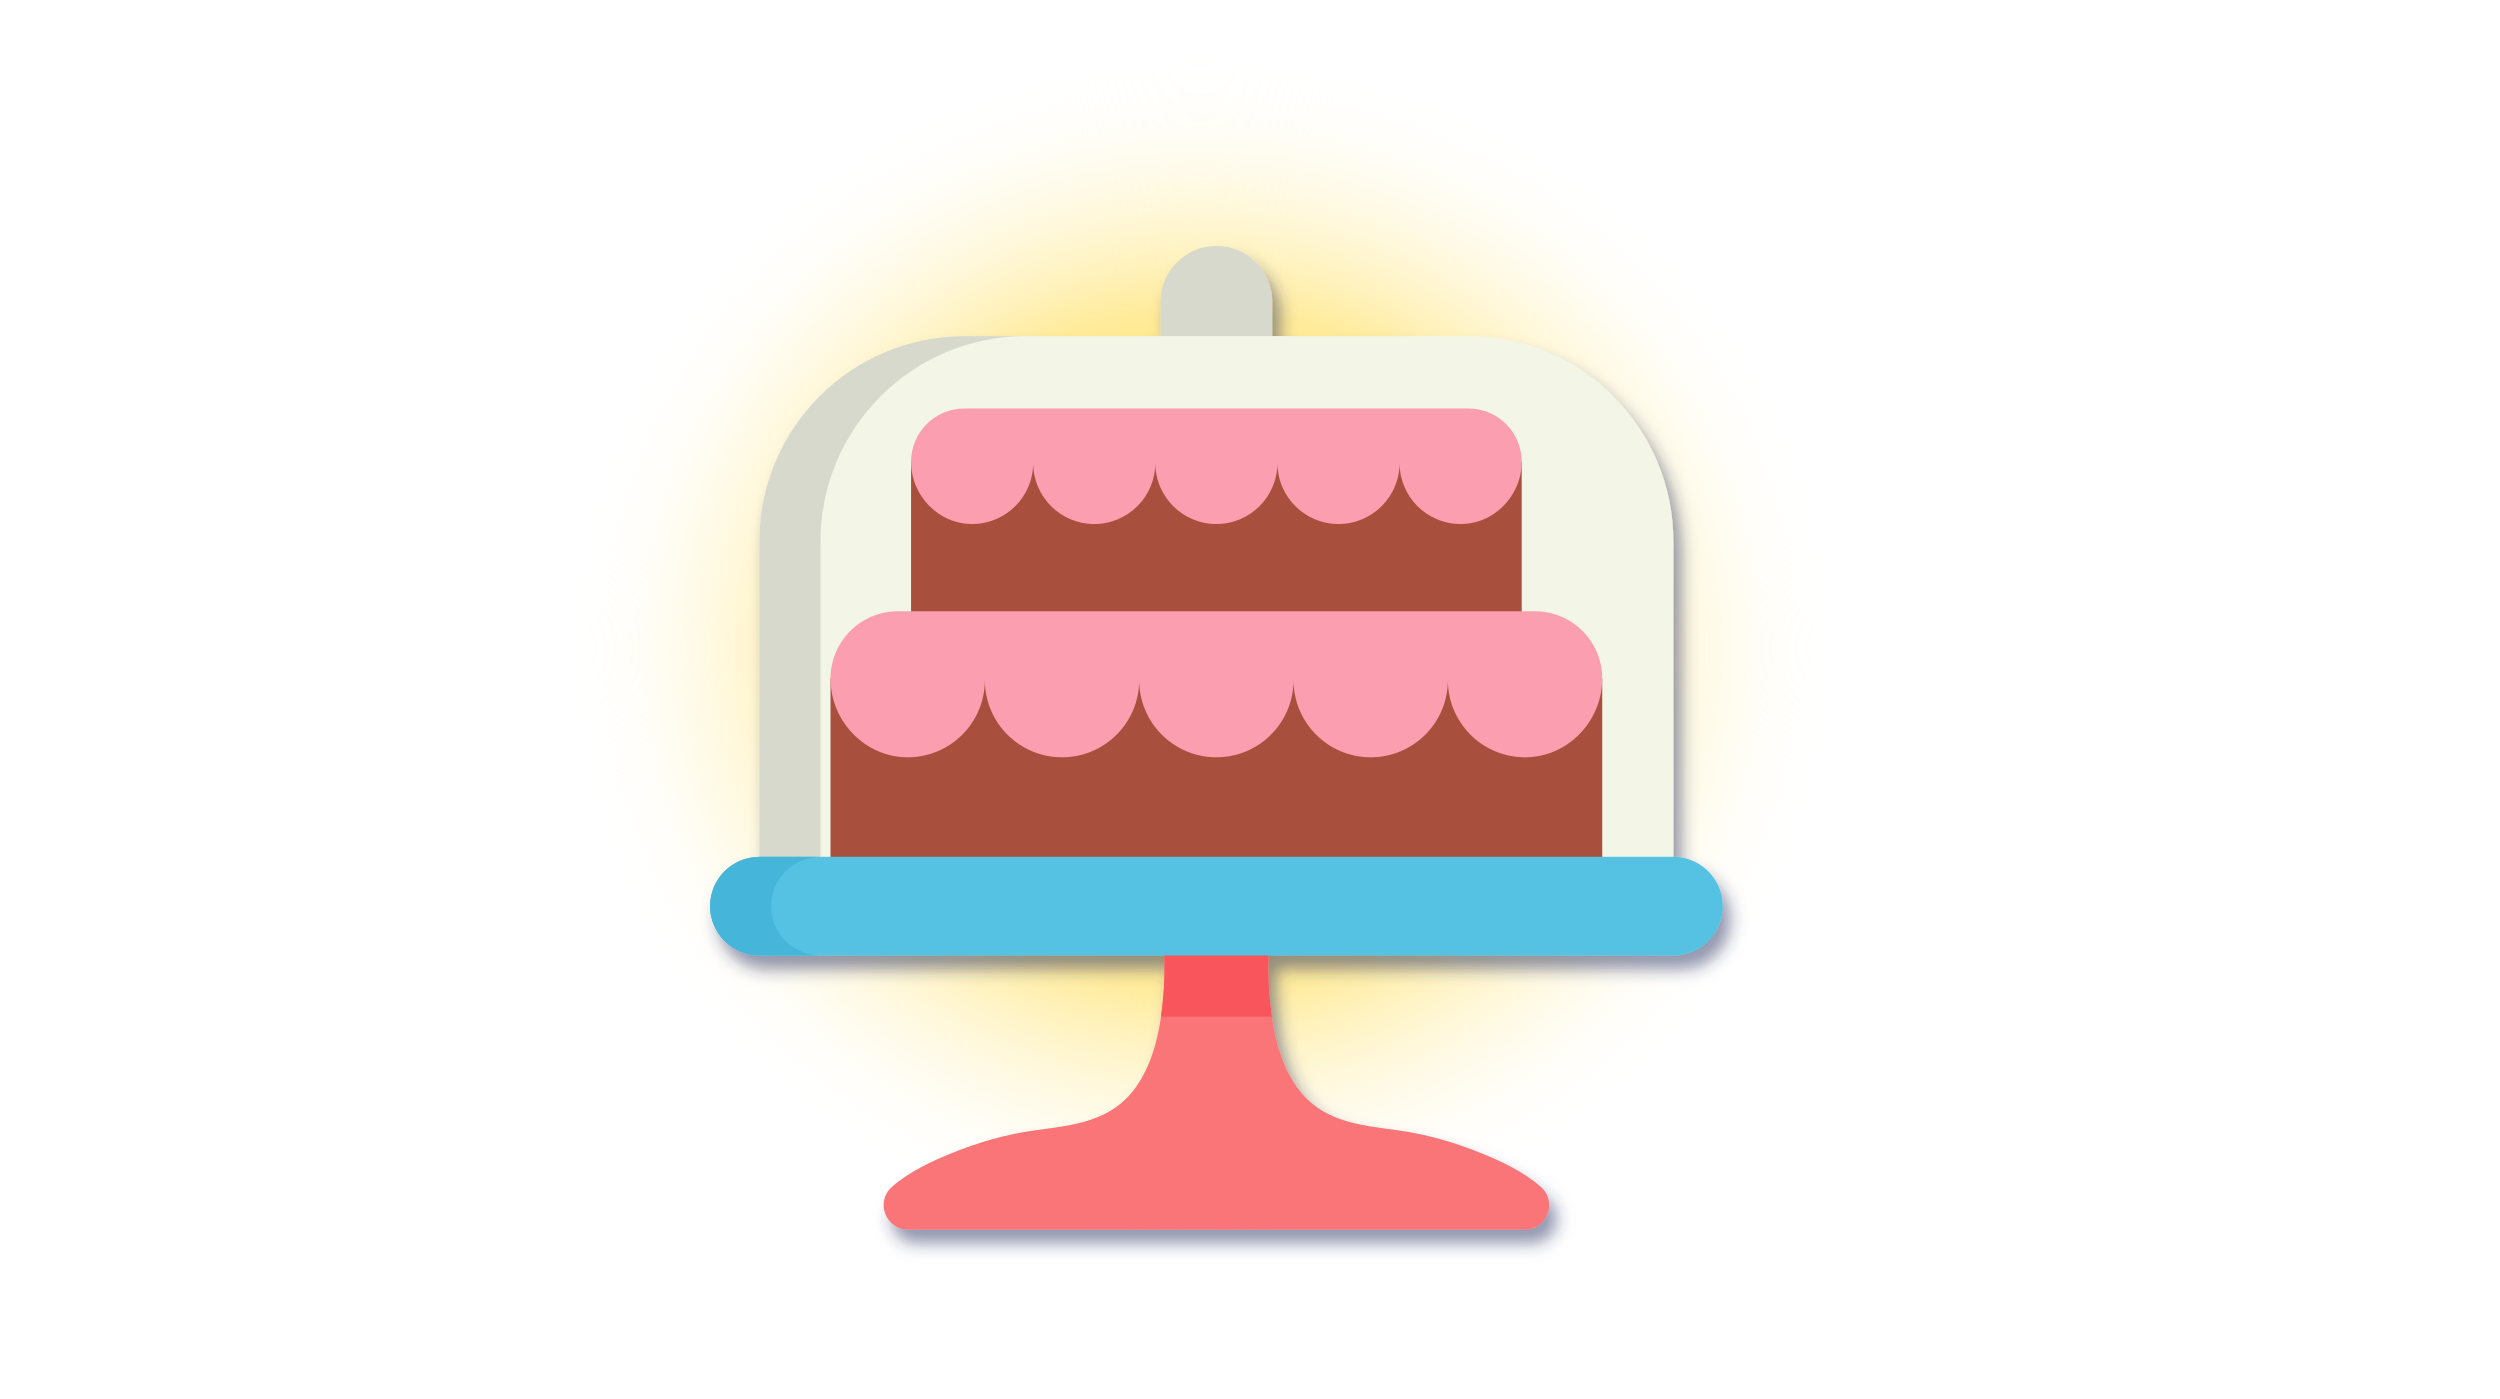
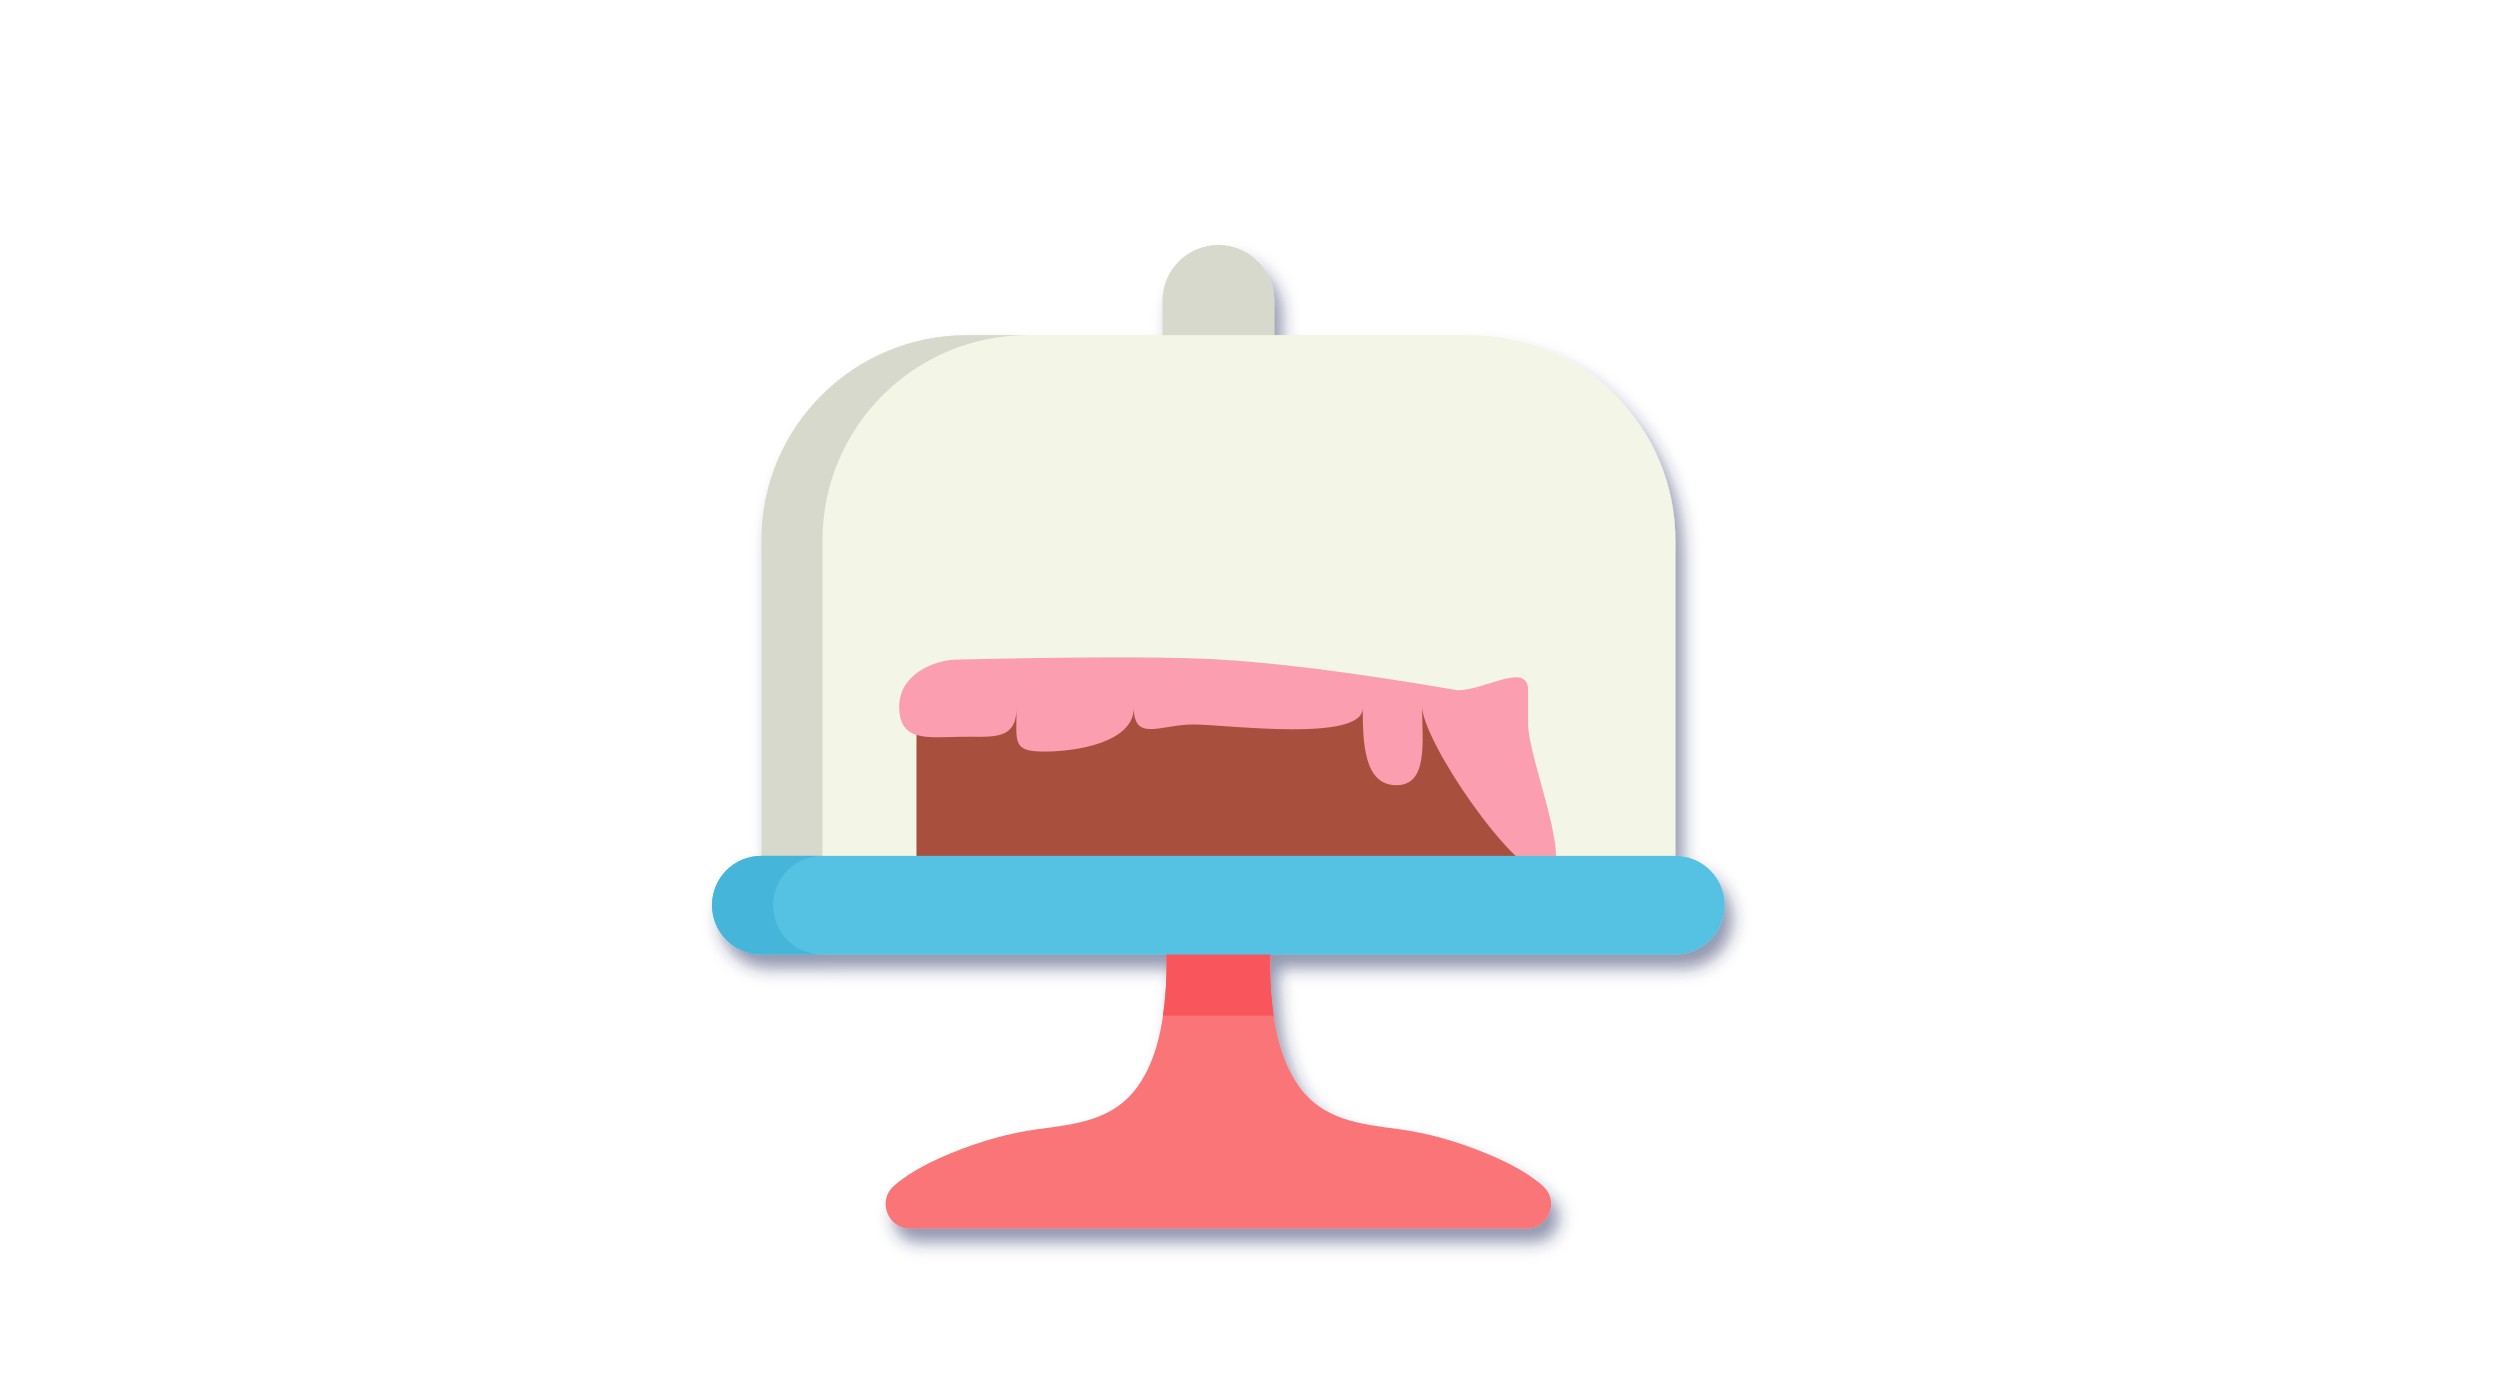
<svg xmlns="http://www.w3.org/2000/svg" width="1264px" height="707px" viewBox="0 0 1264 707" version="1.1">
  <defs>
-     <radialGradient cx="50%" cy="46.346%" fx="50%" fy="46.346%" r="42.923%" gradientTransform="translate(0.5,0.463457),rotate(-90),scale(1,1.073016),translate(-0.5,-0.463457)" id="radialGradient-1">
-       <stop stop-color="#FFDE55" offset="0%" />
-       <stop stop-color="#FFEB99" offset="56.606%" />
-       <stop stop-color="#FFFFFF" stop-opacity="0" offset="100%" />
-     </radialGradient>
-     <filter x="-5.8%" y="-5.9%" width="111.5%" height="111.8%" filterUnits="objectBoundingBox" id="filter-2">
+     <filter x="-5.8%" y="-5.9%" width="111.5%" height="111.8%" filterUnits="objectBoundingBox" id="filter-1">
      <feOffset dx="4" dy="7" in="SourceAlpha" result="shadowOffsetOuter1" />
      <feGaussianBlur stdDeviation="4" in="shadowOffsetOuter1" result="shadowBlurOuter1" />
      <feColorMatrix values="0 0 0 0 0.021   0 0 0 0 0.03   0 0 0 0 0.124  0 0 0 0.5 0" type="matrix" in="shadowBlurOuter1" result="shadowMatrixOuter1" />
      <feMerge>
        <feMergeNode in="shadowMatrixOuter1" />
        <feMergeNode in="SourceGraphic" />
      </feMerge>
    </filter>
  </defs>
  <g id="Page-1" stroke="none" stroke-width="1" fill="none" fill-rule="evenodd">
-     <g id="winner-3" transform="translate(-1, 0.5)">
-       <circle id="Oval" fill="url(#radialGradient-1)" cx="608.5" cy="353.5" r="353.5" />
-       <g id="021-cake" filter="url(#filter-2)" transform="translate(360, 123.5)" fill-rule="nonzero">
+     <g id="winner" fill-rule="nonzero">
+       <g id="021-cake" filter="url(#filter-1)" transform="translate(360, 123.5)">
        <path d="M256,0.347 C240.39,0.347 227.736,13.002 227.736,28.611 L227.736,64.799 L284.264,64.799 L284.264,28.611 C284.264,13.002 271.61,0.347 256,0.347 Z" id="Path" fill="#D7D9CC" />
        <path d="M383.269,45.955 L128.731,45.955 C71.409,45.955 24.939,92.424 24.939,149.747 L24.939,309.215 L60.91,334.156 L451.088,334.156 L487.059,309.215 L487.059,149.747 C487.059,92.425 440.591,45.955 383.269,45.955 Z" id="Path" fill="#F3F5E6" />
        <path d="M55.846,149.747 C55.846,92.425 102.315,45.956 159.638,45.956 L128.733,45.956 C71.411,45.956 24.941,92.424 24.941,149.747 L24.941,309.215 L60.912,334.155 L91.817,334.155 L55.846,309.215 L55.846,149.747 Z" id="Path" fill="#D7D9CC" />
        <path d="M420.084,476.115 C411.41,468.397 399.451,462.937 390.687,459.359 C376.754,453.67 362.229,449.412 347.303,447.418 C327.84,444.819 309.032,442.954 296.781,425.769 C287.288,412.453 284.149,395.386 282.806,379.414 C280.909,356.868 283.809,334.158 287.778,311.987 L224.226,311.987 C228.194,334.159 231.094,356.869 229.198,379.414 C227.855,395.386 224.715,412.453 215.223,425.769 C202.972,442.954 184.164,444.819 164.701,447.418 C149.774,449.411 135.25,453.67 121.316,459.359 C112.552,462.937 100.593,468.397 91.919,476.115 C83.454,483.647 88.788,497.653 100.119,497.653 L411.887,497.653 C423.215,497.653 428.549,483.646 420.084,476.115 Z" id="Path" fill="#FA7578" />
-         <polygon id="Path" fill="#A8503C" points="101.634 109.465 101.634 218.321 410.366 218.321 410.366 109.465 369.583 98.323 135.401 98.323" />
-         <path d="M383.435,82.535 L128.565,82.535 C113.691,82.535 101.634,94.592 101.634,109.466 L101.634,109.466 C101.634,126.777 115.801,141.275 133.109,140.943 C149.882,140.623 163.38,126.925 163.38,110.076 C163.38,127.127 177.202,140.949 194.253,140.949 C211.304,140.949 225.126,127.127 225.126,110.076 C225.126,127.127 238.948,140.949 255.999,140.949 C273.05,140.949 286.873,127.127 286.873,110.076 C286.873,127.127 300.695,140.949 317.747,140.949 C334.798,140.949 348.62,127.127 348.62,110.076 C348.62,126.926 362.118,140.623 378.891,140.943 C396.199,141.274 410.366,126.777 410.366,109.466 L410.366,109.466 C410.366,94.592 398.309,82.535 383.435,82.535 Z" id="Path" fill="#FA9EB0" />
-         <polygon id="Path" fill="#A8503C" points="60.912 219.102 60.912 334.155 451.088 334.155 451.088 219.102 399.545 205.02 103.587 205.02" />
-         <path d="M417.054,185.067 L94.946,185.067 C76.149,185.067 60.911,200.305 60.911,219.102 L60.911,219.102 C60.911,240.98 78.816,259.302 100.689,258.883 C121.887,258.477 138.946,241.167 138.946,219.872 C138.946,241.421 156.415,258.89 177.964,258.89 C199.513,258.89 216.982,241.421 216.982,219.872 C216.982,241.421 234.451,258.89 256,258.89 C277.549,258.89 295.018,241.421 295.018,219.872 C295.018,241.421 312.487,258.89 334.036,258.89 C355.585,258.89 373.054,241.421 373.054,219.872 C373.054,241.167 390.113,258.477 411.311,258.883 C433.185,259.301 451.089,240.979 451.089,219.102 L451.089,219.102 C451.089,200.305 435.851,185.067 417.054,185.067 Z" id="Path" fill="#FA9EB0" />
+         <polygon id="Path" fill="#A8503C" points="103.366 236.749 103.366 309.321 410.366 309.321 410.366 236.749 369.812 229.321 136.944 229.321" />
+         <path d="M377,225.5 C321.818,216.006 278.485,210.672 247,209.5 C221.138,208.537 180.492,208.686 125.061,209.947 C110.772,209.947 94.634,218.393 94.634,233.679 C94.634,251.469 108.433,249.365 125.061,249.024 C141.174,248.695 153.952,251.621 153.952,234.306 C153.952,251.829 151.62,256.5 168,256.5 C184.38,256.5 213.27,251.829 213.27,234.306 C213.27,251.829 226.916,242.794 243.296,242.794 C259.677,242.794 329,252.023 329,234.5 C329,252.023 329.619,273.5 346,273.5 C362.38,273.5 359,251.023 359,233.5 C359,250.816 404.887,318.171 421,318.5 C437.627,318.84 412.634,260.584 412.634,242.794 L412.634,225.804 C412.634,210.519 391.289,225.5 377,225.5 Z" id="Path" fill="#FA9EB0" />
        <path d="M224.224,311.986 C228.192,334.158 231.092,356.868 229.196,379.413 C228.902,382.907 228.514,386.452 228.001,390 L284,390 C283.487,386.452 283.099,382.906 282.805,379.413 C280.908,356.867 283.808,334.157 287.777,311.986 L224.224,311.986 Z" id="Path" fill="#F9545B" />
        <path d="M487.059,309.215 L24.941,309.215 C11.166,309.215 0,320.381 0,334.155 L0,334.155 C0,347.93 11.166,359.096 24.941,359.096 L487.06,359.096 C500.835,359.096 512.001,347.93 512.001,334.155 L512.001,334.155 C512.001,320.381 500.834,309.215 487.059,309.215 Z" id="Path" fill="#55C2E3" />
        <path d="M30.905,334.155 L30.905,334.155 C30.905,320.38 42.071,309.215 55.846,309.215 L24.941,309.215 C11.166,309.215 0,320.381 0,334.155 L0,334.155 C0,347.93 11.166,359.096 24.941,359.096 L55.846,359.096 C42.072,359.095 30.905,347.929 30.905,334.155 Z" id="Path" fill="#45B6D9" />
      </g>
    </g>
  </g>
</svg>
